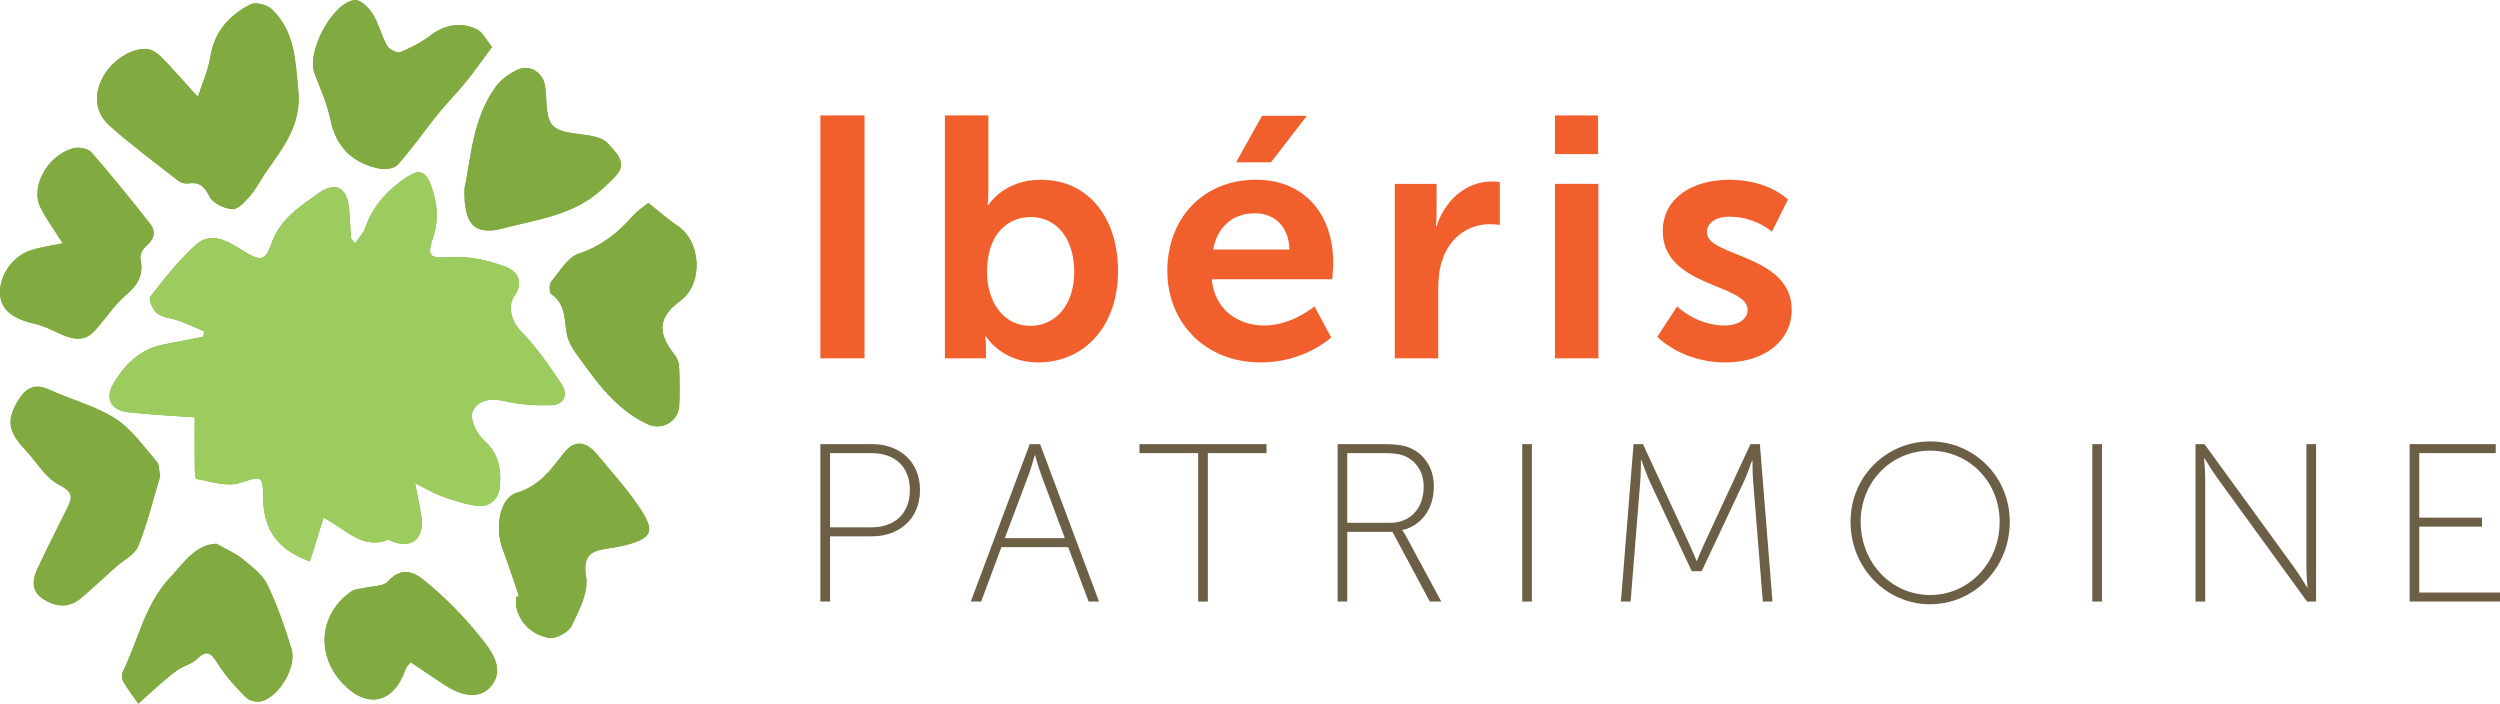
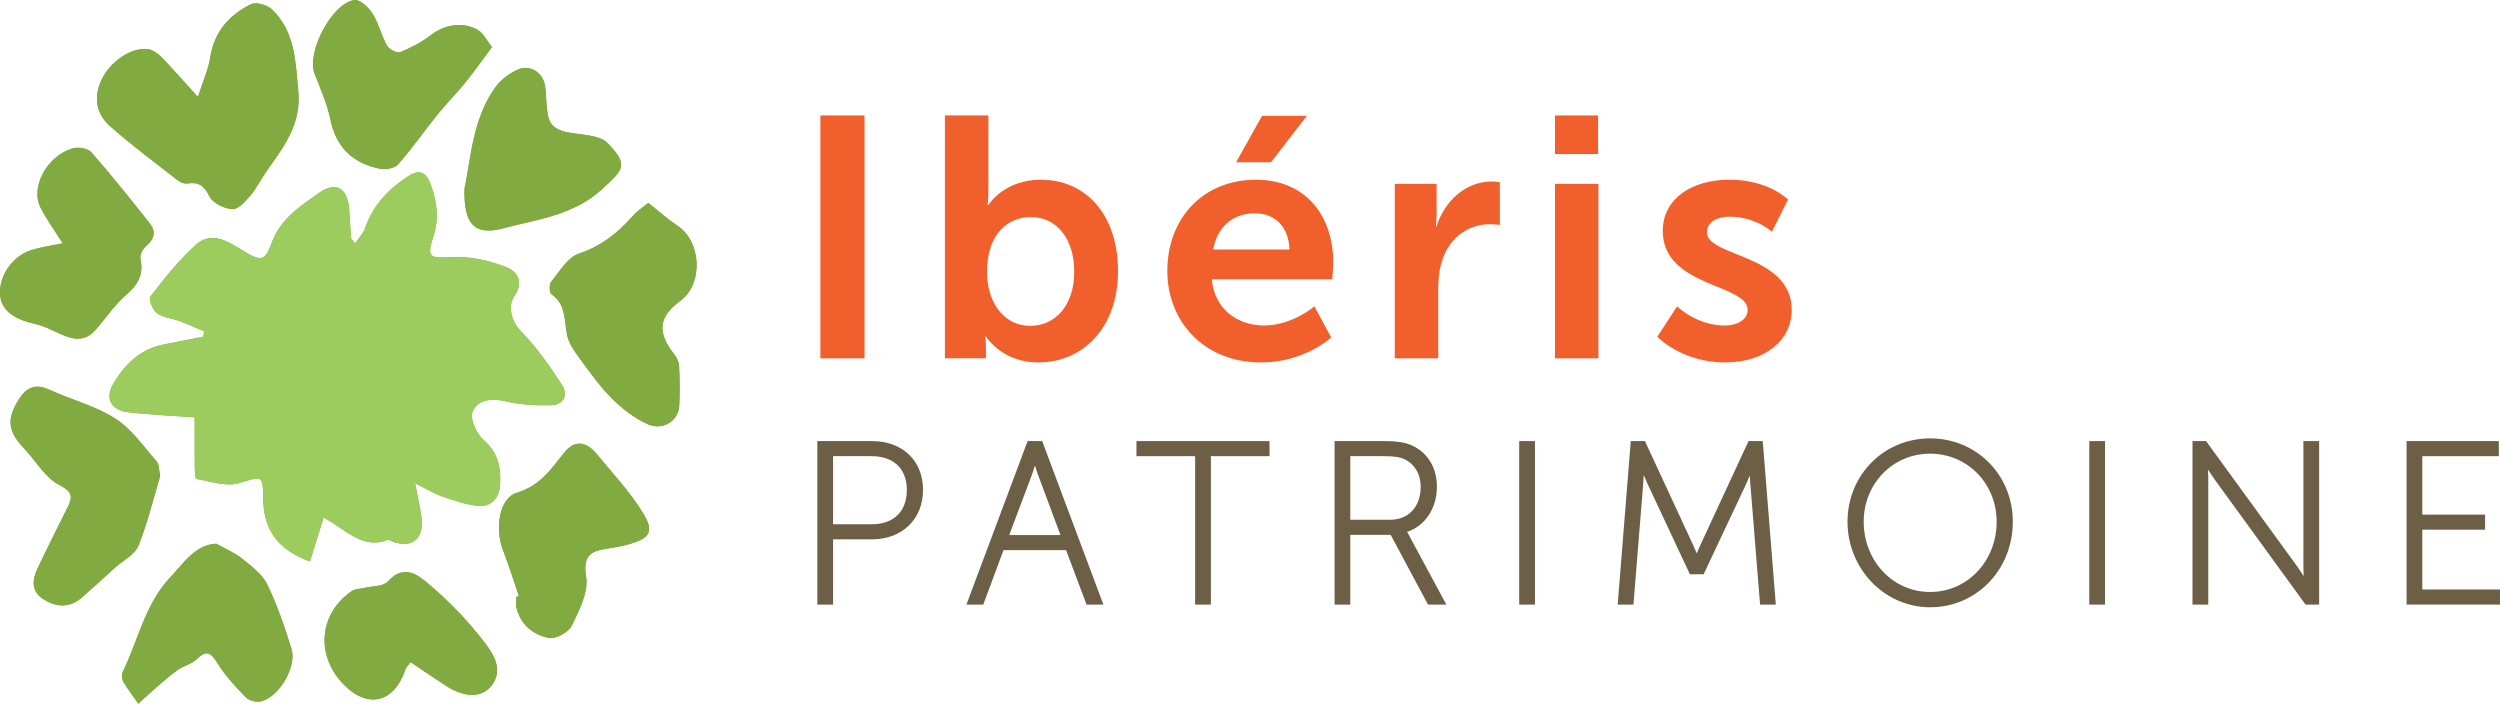
- <svg xmlns="http://www.w3.org/2000/svg" version="1.1" id="Layer_1" x="0px" y="0px" width="205.936px" height="57.961px" viewBox="41.031 115.019 205.936 57.961" enable-background="new 41.031 115.019 205.936 57.961" xml:space="preserve">
+ <svg xmlns="http://www.w3.org/2000/svg" version="1.1" id="Layer_1" x="0px" y="0px" width="205.934px" height="57.961px" viewBox="40.387 115.498 205.934 57.961" enable-background="new 40.387 115.498 205.934 57.961" xml:space="preserve">
  <g id="Modele">
</g>
  <g id="Layer_1_1_">
    <g>
      <g>
-         <path fill="#81AB40" d="M57.067,149.398c0,1.231-0.008,2.646,0.006,4.062c0.004,0.352,0.029,0.994,0.127,1.009     c1.174,0.195,2.469,0.658,3.516,0.343c1.861-0.561,1.973-0.766,1.994,1.28c0.025,2.722,1.359,4.261,3.848,5.175     c0.373-1.195,0.732-2.347,1.123-3.615c1.824,0.937,3.16,2.668,5.32,1.83c0.061-0.022,0.166,0.07,0.254,0.104     c1.697,0.677,2.75-0.168,2.484-2.021c-0.115-0.813-0.303-1.616-0.521-2.754c0.875,0.44,1.492,0.834,2.162,1.069     c0.957,0.337,1.941,0.671,2.943,0.802c1.115,0.145,1.811-0.61,1.889-1.637c0.107-1.395-0.102-2.695-1.324-3.763     c-0.588-0.513-1.168-1.739-0.938-2.323c0.418-1.059,1.574-1.159,2.771-0.879c1.201,0.281,2.477,0.35,3.715,0.314     c1.068-0.03,1.408-0.875,0.875-1.689c-1.006-1.533-2.066-3.069-3.342-4.374c-0.926-0.95-1.076-2.181-0.594-2.884     c0.932-1.365,0.102-2.151-0.713-2.455c-1.422-0.532-3.031-0.9-4.525-0.796c-1.572,0.108-1.994,0.04-1.465-1.509     c0.531-1.564,0.398-2.959-0.162-4.469c-0.475-1.268-1.119-1.185-2.002-0.591c-1.547,1.04-2.766,2.343-3.391,4.156     c-0.152,0.444-0.52,0.816-0.834,1.289c-0.24-0.307-0.342-0.377-0.346-0.451c-0.055-0.791-0.078-1.584-0.145-2.373     c-0.148-1.757-1.09-2.333-2.508-1.322c-1.525,1.086-3.154,2.117-3.861,4.077c-0.561,1.562-0.91,1.558-2.328,0.694     c-1.232-0.753-2.613-1.718-3.965-0.485c-1.385,1.261-2.566,2.758-3.721,4.243c-0.162,0.207,0.211,1.111,0.568,1.376     c0.498,0.365,1.225,0.402,1.836,0.629c0.693,0.257,1.363,0.567,2.045,0.854c-0.029,0.147-0.057,0.295-0.086,0.441     c-1.117,0.22-2.238,0.43-3.354,0.661c-1.875,0.391-3.119,1.639-4.041,3.191c-0.73,1.229-0.207,2.207,1.229,2.369     C53.353,149.182,55.112,149.255,57.067,149.398z" />
-         <path fill="#81AB40" d="M57.333,123.007c-1.201-1.323-2.082-2.337-3.018-3.294c-0.299-0.303-0.73-0.609-1.127-0.65     c-1.383-0.146-3.057,1.031-3.764,2.476c-0.707,1.448-0.49,2.826,0.643,3.842c1.795,1.605,3.742,3.038,5.643,4.523     c0.203,0.158,0.539,0.267,0.785,0.229c0.932-0.145,1.361,0.201,1.793,1.074c0.275,0.551,1.227,1.007,1.898,1.042     c0.48,0.025,1.072-0.661,1.482-1.14c0.5-0.587,0.846-1.303,1.289-1.941c1.393-2,2.908-3.863,2.65-6.618     c-0.234-2.466-0.258-4.929-2.188-6.769c-0.385-0.365-1.311-0.617-1.73-0.408c-1.773,0.886-3.01,2.257-3.334,4.353     C58.206,120.706,57.771,121.643,57.333,123.007z" />
-         <path fill="#81AB40" d="M94.433,131.732c-0.35,0.292-0.898,0.646-1.314,1.118c-1.225,1.386-2.578,2.449-4.408,3.062     c-0.92,0.31-1.582,1.47-2.275,2.313c-0.174,0.212-0.166,0.899,0.004,1.016c1.244,0.852,1.049,2.173,1.303,3.383     c0.145,0.686,0.607,1.337,1.039,1.925c0.848,1.151,1.684,2.336,2.695,3.338c0.84,0.836,1.844,1.598,2.914,2.079     c1.232,0.554,2.52-0.287,2.59-1.5c0.061-1.106,0.043-2.223-0.014-3.33c-0.018-0.339-0.217-0.712-0.438-0.987     c-1.385-1.76-1.234-3.052,0.535-4.343c1.922-1.401,1.758-4.901-0.256-6.214C96.058,133.103,95.388,132.489,94.433,131.732z" />
-         <path fill="#81AB40" d="M54.224,154.234c-0.109-0.5-0.074-0.961-0.285-1.201c-1.086-1.232-2.064-2.676-3.408-3.532     c-1.656-1.056-3.656-1.56-5.465-2.394c-1.145-0.524-1.887-0.136-2.477,0.804c-1.043,1.657-0.908,2.647,0.457,4.083     c0.949,0.999,1.691,2.361,2.844,2.958c1.074,0.558,1.166,0.938,0.723,1.834c-0.844,1.706-1.711,3.401-2.518,5.126     c-0.428,0.915-0.477,1.844,0.518,2.47c1.043,0.654,2.115,0.741,3.107-0.104c0.955-0.814,1.875-1.676,2.811-2.519     c0.652-0.583,1.602-1.049,1.896-1.776C53.188,158.1,53.663,156.1,54.224,154.234z" />
-         <path fill="#81AB40" d="M46.196,135.062c-0.85,0.18-1.762,0.298-2.623,0.574c-1.543,0.494-2.639,2.139-2.535,3.642     c0.084,1.256,1.035,2.003,2.863,2.418c0.732,0.165,1.428,0.523,2.121,0.84c1.006,0.461,1.984,0.645,2.82-0.281     c0.871-0.967,1.59-2.101,2.57-2.934c1.006-0.852,1.467-1.705,1.186-3.012c-0.064-0.306,0.215-0.81,0.486-1.038     c0.672-0.559,0.807-1.188,0.301-1.829c-1.572-1.996-3.162-3.979-4.836-5.888c-0.283-0.321-1.086-0.447-1.543-0.31     c-2.133,0.637-3.455,3.205-2.66,4.819C44.853,133.089,45.548,134.023,46.196,135.062z" />
-         <path fill="#81AB40" d="M81.558,118.897c-0.516-0.651-0.736-1.157-1.123-1.386c-1.266-0.745-2.76-0.477-3.918,0.406     c-0.756,0.579-1.631,1.041-2.516,1.399c-0.262,0.106-0.916-0.226-1.084-0.529c-0.471-0.834-0.684-1.819-1.188-2.626     c-0.32-0.512-1.027-1.191-1.482-1.139c-1.855,0.218-3.975,4.288-3.309,6.041c0.477,1.253,1.043,2.495,1.307,3.796     c0.469,2.306,1.848,3.598,4.051,4.055c0.475,0.097,1.232-0.019,1.514-0.339c1.16-1.317,2.17-2.769,3.273-4.137     c0.742-0.918,1.584-1.762,2.328-2.681C80.142,120.858,80.806,119.903,81.558,118.897z" />
-         <path fill="#81AB40" d="M58.853,159.807c-1.703,0.068-2.654,1.545-3.83,2.805c-2.074,2.22-2.604,5.175-3.889,7.764     c-0.105,0.212-0.061,0.595,0.066,0.811c0.365,0.623,0.811,1.201,1.223,1.795c0.527-0.477,1.049-0.961,1.588-1.427     c0.543-0.466,1.078-0.95,1.666-1.357c0.492-0.339,1.15-0.479,1.564-0.884c0.889-0.871,1.219-0.435,1.75,0.407     c0.633,1.005,1.465,1.9,2.305,2.753c0.262,0.268,0.861,0.41,1.238,0.32c1.471-0.352,2.961-2.835,2.51-4.306     c-0.553-1.814-1.18-3.63-2.004-5.332c-0.404-0.834-1.285-1.478-2.037-2.099C60.442,160.596,59.737,160.312,58.853,159.807z" />
-         <path fill="#81AB40" d="M83.772,164.117c-0.072,0.023-0.143,0.047-0.215,0.07c0,0.278-0.051,0.569,0.008,0.836     c0.324,1.434,1.369,2.285,2.676,2.541c0.564,0.109,1.621-0.459,1.881-0.996c0.617-1.266,1.4-2.784,1.188-4.043     c-0.361-2.142,0.84-2.168,2.188-2.391c0.414-0.066,0.826-0.144,1.229-0.255c1.857-0.51,2.232-1.047,1.246-2.641     c-1.064-1.72-2.479-3.23-3.771-4.804c-0.877-1.065-1.842-1.203-2.686-0.14c-1.1,1.383-1.977,2.724-3.91,3.313     c-1.486,0.455-1.814,3.004-1.146,4.715C82.944,161.572,83.339,162.854,83.772,164.117z" />
-         <path fill="#81AB40" d="M79.292,130.585c-0.061,2.918,0.809,3.885,3.248,3.23c2.764-0.74,5.686-1.044,8.041-3.173     c1.904-1.72,2.211-2.056,0.479-3.854c-0.256-0.269-0.686-0.423-1.062-0.518c-1.164-0.291-2.676-0.178-3.41-0.886     c-0.66-0.64-0.482-2.153-0.658-3.283c-0.176-1.104-1.232-1.808-2.277-1.336c-0.684,0.311-1.371,0.829-1.809,1.435     C79.972,124.798,79.837,127.94,79.292,130.585z" />
-         <path fill="#81AB40" d="M74.843,169.559c1.012,0.678,1.959,1.332,2.928,1.953c1.553,0.994,2.955,1.032,3.781-0.057     c0.934-1.229,0.152-2.521-0.529-3.415c-1.324-1.733-2.852-3.354-4.512-4.771c-0.91-0.773-2.131-1.92-3.541-0.341     c-0.373,0.416-1.271,0.357-1.93,0.52c-0.35,0.084-0.764,0.075-1.041,0.268c-2.676,1.849-2.984,5.228-0.725,7.617     c1.998,2.11,4.201,1.618,5.141-1.142C74.483,169.991,74.657,169.824,74.843,169.559z" />
-         <path fill="#9BCC5D" d="M57.067,149.398c-1.955-0.145-3.715-0.219-5.459-0.416c-1.436-0.162-1.959-1.14-1.229-2.369     c0.922-1.555,2.166-2.801,4.041-3.191c1.115-0.231,2.236-0.441,3.354-0.661c0.029-0.146,0.057-0.294,0.086-0.44     c-0.682-0.287-1.352-0.598-2.045-0.854c-0.611-0.227-1.338-0.264-1.836-0.629c-0.357-0.265-0.73-1.169-0.568-1.376     c1.154-1.485,2.336-2.982,3.721-4.243c1.352-1.231,2.732-0.268,3.965,0.485c1.418,0.863,1.768,0.868,2.328-0.694     c0.707-1.96,2.336-2.991,3.861-4.077c1.418-1.011,2.359-0.435,2.508,1.322c0.066,0.789,0.09,1.582,0.145,2.373     c0.004,0.074,0.105,0.145,0.346,0.451c0.314-0.473,0.682-0.845,0.834-1.289c0.625-1.813,1.844-3.116,3.391-4.156     c0.883-0.594,1.527-0.677,2.002,0.591c0.561,1.51,0.693,2.904,0.162,4.469c-0.529,1.549-0.107,1.617,1.465,1.509     c1.494-0.104,3.104,0.264,4.525,0.796c0.814,0.304,1.645,1.09,0.713,2.455c-0.482,0.703-0.332,1.934,0.594,2.884     c1.275,1.305,2.336,2.841,3.342,4.374c0.533,0.814,0.193,1.659-0.875,1.689c-1.238,0.033-2.514-0.033-3.715-0.314     c-1.197-0.279-2.354-0.18-2.771,0.879c-0.23,0.584,0.35,1.812,0.938,2.323c1.223,1.065,1.432,2.368,1.324,3.763     c-0.078,1.025-0.773,1.78-1.889,1.637c-1.002-0.131-1.986-0.465-2.943-0.802c-0.67-0.235-1.287-0.629-2.162-1.069     c0.219,1.138,0.406,1.939,0.521,2.754c0.266,1.853-0.787,2.697-2.484,2.021c-0.088-0.034-0.193-0.128-0.254-0.104     c-2.16,0.838-3.496-0.895-5.32-1.829c-0.391,1.269-0.75,2.419-1.123,3.614c-2.488-0.914-3.822-2.453-3.848-5.174     c-0.021-2.047-0.133-1.842-1.994-1.281c-1.047,0.315-2.342-0.146-3.516-0.342c-0.098-0.016-0.123-0.658-0.127-1.01     C57.06,152.046,57.067,150.631,57.067,149.398z" />
-         <path fill="#81AB40" d="M57.333,123.007c0.438-1.364,0.873-2.301,1.023-3.281c0.324-2.096,1.561-3.467,3.334-4.353     c0.42-0.209,1.346,0.043,1.73,0.408c1.93,1.84,1.953,4.303,2.188,6.769c0.258,2.755-1.258,4.618-2.65,6.618     c-0.443,0.639-0.789,1.354-1.289,1.941c-0.41,0.479-1.002,1.165-1.482,1.14c-0.672-0.035-1.623-0.491-1.898-1.042     c-0.432-0.873-0.861-1.219-1.793-1.074c-0.246,0.037-0.582-0.071-0.785-0.229c-1.9-1.485-3.848-2.918-5.643-4.523     c-1.133-1.016-1.35-2.394-0.643-3.842c0.707-1.444,2.381-2.622,3.764-2.476c0.396,0.041,0.828,0.348,1.127,0.65     C55.251,120.67,56.132,121.684,57.333,123.007z" />
-         <path fill="#81AB40" d="M94.433,131.732c0.955,0.757,1.625,1.37,2.375,1.86c2.014,1.312,2.178,4.812,0.256,6.214     c-1.77,1.291-1.92,2.583-0.535,4.343c0.221,0.275,0.42,0.648,0.438,0.987c0.057,1.107,0.074,2.224,0.014,3.33     c-0.07,1.213-1.357,2.054-2.59,1.5c-1.07-0.481-2.074-1.243-2.914-2.079c-1.012-1.002-1.848-2.187-2.695-3.338     c-0.432-0.588-0.895-1.239-1.039-1.925c-0.254-1.21-0.059-2.531-1.303-3.383c-0.17-0.116-0.178-0.804-0.004-1.016     c0.693-0.844,1.355-2.004,2.275-2.313c1.83-0.613,3.184-1.677,4.408-3.062C93.534,132.378,94.083,132.024,94.433,131.732z" />
-         <path fill="#81AB40" d="M54.224,154.234c-0.561,1.863-1.035,3.863-1.797,5.748c-0.295,0.729-1.244,1.193-1.896,1.776     c-0.936,0.843-1.855,1.703-2.811,2.519c-0.992,0.846-2.064,0.759-3.107,0.104c-0.994-0.626-0.945-1.555-0.518-2.47     c0.807-1.725,1.674-3.42,2.518-5.126c0.443-0.896,0.352-1.276-0.723-1.834c-1.152-0.597-1.895-1.959-2.844-2.958     c-1.365-1.436-1.5-2.426-0.457-4.083c0.59-0.938,1.332-1.328,2.477-0.804c1.809,0.834,3.809,1.338,5.465,2.394     c1.344,0.856,2.322,2.3,3.408,3.532C54.149,153.273,54.114,153.734,54.224,154.234z" />
-         <path fill="#81AB40" d="M46.196,135.062c-0.648-1.038-1.344-1.973-1.85-2.998c-0.795-1.614,0.527-4.183,2.66-4.819     c0.457-0.138,1.26-0.012,1.543,0.31c1.674,1.908,3.264,3.893,4.836,5.888c0.506,0.641,0.371,1.271-0.301,1.829     c-0.271,0.229-0.551,0.732-0.486,1.038c0.281,1.307-0.18,2.161-1.186,3.012c-0.98,0.833-1.699,1.967-2.57,2.934     c-0.836,0.926-1.814,0.742-2.82,0.281c-0.693-0.315-1.389-0.675-2.121-0.84c-1.828-0.415-2.779-1.162-2.863-2.418     c-0.104-1.503,0.992-3.147,2.535-3.643C44.435,135.359,45.347,135.241,46.196,135.062z" />
-         <path fill="#81AB40" d="M81.558,118.897c-0.752,1.006-1.416,1.961-2.146,2.861c-0.744,0.919-1.586,1.763-2.328,2.681     c-1.104,1.368-2.113,2.819-3.273,4.137c-0.281,0.32-1.039,0.436-1.514,0.339c-2.203-0.457-3.582-1.749-4.051-4.055     c-0.264-1.301-0.83-2.543-1.307-3.796c-0.666-1.753,1.453-5.823,3.309-6.041c0.455-0.053,1.162,0.627,1.482,1.139     c0.504,0.807,0.717,1.792,1.188,2.626c0.168,0.304,0.822,0.636,1.084,0.529c0.885-0.358,1.76-0.82,2.516-1.399     c1.158-0.883,2.652-1.151,3.918-0.406C80.821,117.74,81.042,118.246,81.558,118.897z" />
-         <path fill="#81AB40" d="M58.853,159.807c0.885,0.506,1.59,0.789,2.15,1.25c0.752,0.621,1.633,1.265,2.037,2.099     c0.824,1.702,1.451,3.518,2.004,5.332c0.451,1.471-1.039,3.954-2.51,4.306c-0.377,0.09-0.977-0.054-1.238-0.32     c-0.84-0.853-1.672-1.748-2.305-2.753c-0.531-0.842-0.861-1.278-1.75-0.407c-0.414,0.405-1.072,0.545-1.564,0.884     c-0.588,0.407-1.123,0.893-1.666,1.357c-0.539,0.466-1.061,0.95-1.588,1.427c-0.412-0.594-0.857-1.172-1.223-1.795     c-0.127-0.216-0.172-0.599-0.066-0.811c1.285-2.589,1.814-5.544,3.889-7.764C56.198,161.352,57.149,159.875,58.853,159.807z" />
-         <path fill="#81AB40" d="M83.772,164.117c-0.434-1.266-0.828-2.545-1.314-3.791c-0.668-1.711-0.34-4.26,1.146-4.715     c1.934-0.592,2.811-1.932,3.91-3.313c0.844-1.063,1.809-0.927,2.686,0.14c1.293,1.572,2.707,3.084,3.771,4.804     c0.986,1.594,0.611,2.131-1.246,2.641c-0.402,0.111-0.814,0.188-1.229,0.255c-1.348,0.223-2.549,0.249-2.188,2.392     c0.213,1.258-0.57,2.776-1.188,4.043c-0.26,0.536-1.316,1.104-1.881,0.995c-1.307-0.256-2.352-1.107-2.676-2.541     c-0.059-0.267-0.008-0.558-0.008-0.836C83.63,164.164,83.7,164.143,83.772,164.117z" />
-         <path fill="#81AB40" d="M79.292,130.585c0.545-2.645,0.68-5.787,2.551-8.385c0.438-0.605,1.125-1.124,1.809-1.435     c1.045-0.472,2.102,0.231,2.277,1.336c0.176,1.13-0.002,2.644,0.658,3.283c0.734,0.708,2.246,0.595,3.41,0.886     c0.377,0.095,0.807,0.249,1.062,0.518c1.732,1.799,1.426,2.135-0.479,3.854c-2.355,2.129-5.277,2.433-8.041,3.173     C80.101,134.47,79.231,133.503,79.292,130.585z" />
-         <path fill="#81AB40" d="M74.843,169.559c-0.186,0.267-0.359,0.434-0.428,0.635c-0.939,2.759-3.143,3.25-5.141,1.141     c-2.26-2.391-1.951-5.77,0.725-7.617c0.277-0.191,0.691-0.184,1.041-0.268c0.658-0.161,1.557-0.104,1.93-0.52     c1.41-1.58,2.631-0.434,3.541,0.342c1.66,1.414,3.188,3.035,4.512,4.77c0.682,0.895,1.463,2.186,0.529,3.415     c-0.826,1.089-2.229,1.051-3.781,0.057C76.802,170.891,75.854,170.234,74.843,169.559z" />
+         <path fill="#81AB40" d="M56.423,149.877c0,1.23-0.008,2.645,0.007,4.061c0.004,0.354,0.028,0.994,0.127,1.01     c1.174,0.195,2.469,0.658,3.516,0.344c1.861-0.562,1.973-0.768,1.994,1.279c0.025,2.723,1.359,4.262,3.848,5.176     c0.373-1.195,0.732-2.348,1.123-3.615c1.824,0.936,3.16,2.668,5.32,1.83c0.061-0.023,0.166,0.068,0.254,0.104     c1.697,0.678,2.75-0.168,2.484-2.021c-0.115-0.812-0.304-1.615-0.521-2.754c0.875,0.439,1.492,0.834,2.162,1.068     c0.957,0.338,1.941,0.672,2.943,0.803c1.114,0.145,1.811-0.609,1.889-1.637c0.107-1.395-0.102-2.695-1.324-3.764     c-0.588-0.512-1.168-1.738-0.938-2.322c0.418-1.059,1.573-1.16,2.771-0.879c1.201,0.281,2.478,0.35,3.715,0.314     c1.068-0.031,1.408-0.875,0.875-1.689c-1.006-1.533-2.065-3.068-3.342-4.375c-0.926-0.949-1.076-2.18-0.594-2.883     c0.932-1.365,0.102-2.152-0.713-2.455c-1.422-0.533-3.031-0.9-4.525-0.797c-1.572,0.109-1.994,0.041-1.465-1.508     c0.531-1.564,0.398-2.959-0.162-4.471c-0.475-1.268-1.119-1.184-2.002-0.59c-1.547,1.039-2.766,2.344-3.391,4.156     c-0.152,0.443-0.521,0.816-0.834,1.289c-0.24-0.307-0.343-0.377-0.347-0.451c-0.055-0.791-0.078-1.584-0.145-2.373     c-0.148-1.758-1.09-2.334-2.508-1.322c-1.525,1.086-3.154,2.117-3.861,4.076c-0.561,1.562-0.91,1.559-2.328,0.695     c-1.231-0.754-2.613-1.719-3.965-0.486c-1.385,1.262-2.566,2.76-3.721,4.244c-0.162,0.207,0.211,1.111,0.567,1.375     c0.498,0.365,1.226,0.402,1.836,0.629c0.693,0.258,1.363,0.568,2.045,0.855c-0.028,0.146-0.057,0.295-0.086,0.439     c-1.116,0.221-2.237,0.432-3.354,0.662c-1.875,0.391-3.119,1.639-4.041,3.191c-0.73,1.229-0.207,2.207,1.229,2.369     C52.709,149.66,54.469,149.732,56.423,149.877z" />
+         <path fill="#81AB40" d="M56.689,123.484c-1.201-1.322-2.082-2.336-3.019-3.293c-0.299-0.303-0.729-0.609-1.127-0.65     c-1.383-0.146-3.057,1.031-3.764,2.477c-0.707,1.447-0.49,2.826,0.643,3.842c1.796,1.605,3.742,3.037,5.644,4.523     c0.203,0.158,0.539,0.266,0.785,0.229c0.932-0.145,1.36,0.201,1.793,1.074c0.274,0.551,1.227,1.006,1.897,1.041     c0.48,0.025,1.072-0.66,1.482-1.139c0.5-0.588,0.846-1.303,1.289-1.941c1.393-2,2.908-3.863,2.649-6.619     c-0.233-2.465-0.258-4.928-2.188-6.768c-0.385-0.365-1.312-0.617-1.73-0.408c-1.772,0.887-3.01,2.256-3.334,4.354     C57.562,121.184,57.127,122.121,56.689,123.484z" />
+         <path fill="#81AB40" d="M93.789,132.211c-0.35,0.291-0.897,0.645-1.313,1.117c-1.226,1.387-2.578,2.449-4.408,3.062     c-0.92,0.311-1.582,1.469-2.275,2.312c-0.174,0.213-0.166,0.898,0.004,1.016c1.244,0.852,1.05,2.174,1.304,3.383     c0.145,0.688,0.606,1.338,1.039,1.926c0.848,1.15,1.684,2.336,2.694,3.338c0.84,0.836,1.845,1.598,2.914,2.078     c1.232,0.555,2.521-0.285,2.59-1.5c0.062-1.105,0.043-2.223-0.014-3.33c-0.018-0.338-0.217-0.711-0.438-0.986     c-1.386-1.76-1.234-3.051,0.534-4.342c1.923-1.402,1.759-4.902-0.256-6.215C95.414,133.582,94.744,132.967,93.789,132.211z" />
+         <path fill="#81AB40" d="M53.58,154.713c-0.108-0.5-0.074-0.961-0.285-1.201c-1.086-1.232-2.063-2.676-3.407-3.533     c-1.656-1.055-3.656-1.559-5.466-2.393c-1.145-0.525-1.887-0.137-2.477,0.803c-1.043,1.658-0.908,2.648,0.457,4.084     c0.949,0.998,1.691,2.361,2.844,2.957c1.074,0.559,1.166,0.939,0.724,1.834c-0.845,1.707-1.711,3.402-2.519,5.127     c-0.428,0.914-0.477,1.844,0.519,2.469c1.043,0.654,2.114,0.742,3.106-0.104c0.955-0.814,1.875-1.676,2.812-2.52     c0.651-0.582,1.602-1.049,1.896-1.775C52.544,158.578,53.019,156.578,53.58,154.713z" />
+         <path fill="#81AB40" d="M45.552,135.541c-0.851,0.18-1.763,0.297-2.623,0.574c-1.543,0.492-2.64,2.139-2.535,3.641     c0.084,1.256,1.035,2.004,2.862,2.418c0.732,0.166,1.429,0.523,2.121,0.84c1.007,0.461,1.984,0.646,2.82-0.281     c0.871-0.967,1.59-2.1,2.57-2.934c1.006-0.852,1.467-1.705,1.186-3.012c-0.063-0.307,0.215-0.811,0.486-1.037     c0.672-0.561,0.807-1.189,0.301-1.83c-1.572-1.996-3.162-3.979-4.836-5.887c-0.283-0.322-1.086-0.447-1.543-0.311     c-2.133,0.637-3.455,3.205-2.66,4.818C44.209,133.566,44.904,134.502,45.552,135.541z" />
+         <path fill="#81AB40" d="M80.914,119.375c-0.516-0.65-0.735-1.156-1.123-1.385c-1.266-0.746-2.76-0.479-3.918,0.404     c-0.756,0.58-1.631,1.041-2.516,1.4c-0.262,0.105-0.916-0.227-1.084-0.529c-0.471-0.834-0.685-1.82-1.188-2.627     c-0.319-0.512-1.026-1.189-1.481-1.139c-1.855,0.219-3.976,4.289-3.31,6.041c0.478,1.254,1.043,2.496,1.308,3.797     c0.469,2.305,1.848,3.598,4.051,4.055c0.475,0.098,1.232-0.02,1.514-0.34c1.16-1.316,2.17-2.768,3.273-4.137     c0.742-0.918,1.584-1.762,2.328-2.682C79.498,121.336,80.162,120.381,80.914,119.375z" />
+         <path fill="#81AB40" d="M58.209,160.285c-1.703,0.068-2.653,1.545-3.83,2.805c-2.073,2.221-2.604,5.176-3.889,7.764     c-0.104,0.213-0.061,0.596,0.066,0.812c0.364,0.623,0.811,1.201,1.223,1.795c0.527-0.479,1.049-0.961,1.588-1.428     c0.543-0.467,1.078-0.949,1.666-1.357c0.492-0.338,1.15-0.479,1.564-0.883c0.889-0.871,1.219-0.436,1.75,0.406     c0.633,1.006,1.465,1.9,2.305,2.754c0.262,0.268,0.861,0.408,1.238,0.318c1.471-0.352,2.961-2.834,2.51-4.305     c-0.553-1.814-1.18-3.631-2.004-5.332c-0.404-0.834-1.285-1.479-2.037-2.1C59.798,161.074,59.094,160.791,58.209,160.285z" />
+         <path fill="#81AB40" d="M83.128,164.596c-0.071,0.023-0.143,0.047-0.215,0.07c0,0.277-0.051,0.568,0.008,0.836     c0.324,1.434,1.369,2.285,2.677,2.541c0.563,0.107,1.621-0.459,1.881-0.996c0.617-1.268,1.399-2.785,1.188-4.043     c-0.36-2.143,0.84-2.168,2.188-2.393c0.414-0.064,0.826-0.143,1.229-0.254c1.857-0.51,2.232-1.047,1.246-2.641     c-1.063-1.721-2.479-3.23-3.771-4.805c-0.877-1.064-1.842-1.203-2.687-0.141c-1.1,1.383-1.977,2.725-3.91,3.314     c-1.485,0.455-1.813,3.004-1.146,4.715C82.301,162.051,82.695,163.332,83.128,164.596z" />
+         <path fill="#81AB40" d="M78.648,131.062c-0.062,2.918,0.809,3.887,3.248,3.23c2.764-0.74,5.686-1.043,8.041-3.172     c1.904-1.721,2.211-2.057,0.479-3.855c-0.256-0.268-0.686-0.422-1.062-0.518c-1.164-0.291-2.676-0.178-3.41-0.887     c-0.66-0.639-0.482-2.152-0.658-3.281c-0.176-1.105-1.231-1.809-2.276-1.336c-0.685,0.311-1.371,0.828-1.81,1.434     C79.328,125.275,79.193,128.418,78.648,131.062z" />
+         <path fill="#81AB40" d="M74.199,170.037c1.012,0.678,1.959,1.332,2.928,1.953c1.554,0.994,2.955,1.031,3.781-0.057     c0.935-1.229,0.152-2.521-0.529-3.416c-1.323-1.732-2.852-3.354-4.512-4.77c-0.91-0.773-2.131-1.92-3.541-0.342     c-0.373,0.416-1.271,0.357-1.93,0.52c-0.351,0.084-0.765,0.076-1.041,0.268c-2.676,1.85-2.984,5.229-0.726,7.617     c1.998,2.111,4.201,1.619,5.142-1.141C73.839,170.469,74.013,170.303,74.199,170.037z" />
+         <path fill="#9BCC5D" d="M56.423,149.877c-1.954-0.146-3.715-0.219-5.459-0.416c-1.436-0.162-1.959-1.141-1.229-2.369     c0.922-1.555,2.166-2.801,4.041-3.191c1.115-0.23,2.236-0.441,3.354-0.66c0.029-0.146,0.058-0.295,0.087-0.441     c-0.683-0.287-1.353-0.598-2.046-0.854c-0.61-0.227-1.338-0.264-1.836-0.629c-0.356-0.266-0.729-1.17-0.567-1.377     c1.153-1.484,2.336-2.98,3.721-4.242c1.352-1.23,2.732-0.268,3.965,0.484c1.418,0.863,1.769,0.869,2.328-0.693     c0.707-1.961,2.336-2.99,3.861-4.076c1.418-1.012,2.358-0.436,2.508,1.32c0.066,0.789,0.09,1.582,0.145,2.373     c0.005,0.074,0.105,0.146,0.347,0.451c0.313-0.473,0.682-0.844,0.834-1.289c0.625-1.812,1.844-3.115,3.391-4.156     c0.883-0.594,1.527-0.676,2.002,0.592c0.562,1.51,0.693,2.904,0.162,4.469c-0.529,1.549-0.107,1.617,1.465,1.51     c1.494-0.104,3.104,0.264,4.525,0.795c0.813,0.305,1.645,1.09,0.713,2.455c-0.482,0.703-0.332,1.936,0.594,2.885     c1.275,1.305,2.336,2.842,3.342,4.373c0.533,0.814,0.193,1.66-0.875,1.689c-1.237,0.033-2.514-0.033-3.715-0.314     c-1.196-0.277-2.354-0.18-2.771,0.879c-0.23,0.584,0.35,1.812,0.938,2.324c1.224,1.064,1.433,2.367,1.324,3.762     c-0.078,1.025-0.773,1.781-1.889,1.639c-1.002-0.131-1.986-0.465-2.943-0.803c-0.67-0.234-1.287-0.629-2.162-1.068     c0.219,1.137,0.406,1.938,0.521,2.754c0.266,1.852-0.787,2.697-2.484,2.02c-0.088-0.033-0.193-0.127-0.254-0.104     c-2.16,0.838-3.496-0.895-5.32-1.828c-0.391,1.27-0.75,2.418-1.123,3.613c-2.487-0.914-3.821-2.453-3.848-5.174     c-0.021-2.047-0.133-1.842-1.994-1.281c-1.047,0.314-2.342-0.146-3.516-0.342c-0.099-0.016-0.123-0.658-0.127-1.01     C56.416,152.523,56.423,151.109,56.423,149.877z" />
+         <path fill="#81AB40" d="M56.689,123.484c0.438-1.363,0.873-2.301,1.022-3.279c0.324-2.098,1.562-3.469,3.334-4.354     c0.421-0.209,1.347,0.043,1.73,0.408c1.93,1.84,1.953,4.303,2.188,6.768c0.259,2.756-1.258,4.619-2.649,6.619     c-0.443,0.639-0.789,1.354-1.289,1.941c-0.41,0.479-1.002,1.164-1.482,1.139c-0.672-0.035-1.623-0.49-1.897-1.041     c-0.433-0.873-0.861-1.219-1.793-1.074c-0.246,0.037-0.582-0.07-0.785-0.229c-1.9-1.486-3.848-2.918-5.643-4.523     c-1.134-1.016-1.351-2.395-0.644-3.842c0.707-1.445,2.381-2.623,3.764-2.477c0.396,0.041,0.828,0.348,1.127,0.65     C54.607,121.148,55.488,122.162,56.689,123.484z" />
+         <path fill="#81AB40" d="M93.789,132.211c0.955,0.756,1.625,1.369,2.375,1.859c2.015,1.312,2.179,4.812,0.256,6.215     c-1.77,1.291-1.92,2.582-0.534,4.342c0.221,0.275,0.42,0.648,0.438,0.988c0.057,1.105,0.074,2.223,0.014,3.328     c-0.069,1.215-1.356,2.055-2.59,1.5c-1.069-0.48-2.074-1.242-2.914-2.078c-1.012-1.002-1.848-2.188-2.694-3.338     c-0.433-0.588-0.896-1.238-1.039-1.926c-0.254-1.209-0.06-2.531-1.304-3.383c-0.17-0.115-0.178-0.803-0.004-1.016     c0.693-0.844,1.355-2.004,2.275-2.312c1.83-0.613,3.184-1.678,4.408-3.062C92.89,132.855,93.439,132.502,93.789,132.211z" />
+         <path fill="#81AB40" d="M53.58,154.713c-0.561,1.863-1.035,3.863-1.797,5.748c-0.295,0.729-1.244,1.191-1.896,1.775     c-0.937,0.844-1.855,1.703-2.812,2.52c-0.992,0.846-2.063,0.758-3.106,0.104c-0.994-0.627-0.945-1.555-0.519-2.471     c0.808-1.725,1.674-3.42,2.519-5.125c0.442-0.896,0.352-1.277-0.724-1.834c-1.151-0.598-1.895-1.959-2.844-2.959     c-1.365-1.436-1.5-2.426-0.457-4.082c0.59-0.938,1.332-1.328,2.477-0.805c1.81,0.834,3.81,1.338,5.466,2.395     c1.344,0.855,2.321,2.299,3.407,3.531C53.505,153.752,53.47,154.213,53.58,154.713z" />
+         <path fill="#81AB40" d="M45.552,135.541c-0.648-1.039-1.345-1.975-1.851-2.998c-0.795-1.615,0.527-4.184,2.66-4.82     c0.457-0.137,1.26-0.012,1.543,0.311c1.674,1.908,3.264,3.893,4.836,5.889c0.506,0.641,0.371,1.27-0.301,1.828     c-0.271,0.229-0.551,0.732-0.486,1.039c0.281,1.307-0.18,2.16-1.186,3.012c-0.98,0.832-1.699,1.967-2.57,2.934     c-0.836,0.926-1.813,0.742-2.82,0.281c-0.692-0.314-1.389-0.676-2.121-0.84c-1.827-0.416-2.778-1.162-2.862-2.418     c-0.104-1.504,0.992-3.148,2.535-3.645C43.791,135.838,44.703,135.719,45.552,135.541z" />
+         <path fill="#81AB40" d="M80.914,119.375c-0.752,1.006-1.416,1.961-2.146,2.861c-0.744,0.918-1.586,1.764-2.328,2.682     c-1.104,1.367-2.113,2.818-3.273,4.137c-0.28,0.32-1.039,0.436-1.514,0.338c-2.203-0.457-3.582-1.748-4.051-4.055     c-0.265-1.301-0.83-2.543-1.308-3.795c-0.666-1.754,1.453-5.824,3.31-6.041c0.455-0.053,1.162,0.627,1.481,1.139     c0.504,0.807,0.718,1.791,1.188,2.625c0.168,0.305,0.822,0.637,1.084,0.529c0.885-0.357,1.76-0.82,2.516-1.398     c1.158-0.883,2.652-1.15,3.918-0.406C80.177,118.219,80.398,118.725,80.914,119.375z" />
+         <path fill="#81AB40" d="M58.209,160.285c0.886,0.506,1.591,0.789,2.15,1.25c0.752,0.621,1.633,1.266,2.037,2.1     c0.824,1.701,1.451,3.518,2.004,5.332c0.451,1.471-1.039,3.953-2.51,4.305c-0.377,0.09-0.978-0.053-1.238-0.318     c-0.84-0.854-1.672-1.748-2.305-2.754c-0.531-0.842-0.861-1.277-1.75-0.406c-0.414,0.404-1.072,0.545-1.564,0.883     c-0.588,0.408-1.123,0.893-1.666,1.357c-0.539,0.467-1.061,0.949-1.588,1.428c-0.412-0.594-0.857-1.172-1.223-1.795     c-0.127-0.217-0.172-0.6-0.066-0.812c1.285-2.588,1.814-5.543,3.889-7.764C55.554,161.83,56.505,160.354,58.209,160.285z" />
+         <path fill="#81AB40" d="M83.128,164.596c-0.434-1.266-0.827-2.545-1.313-3.791c-0.668-1.711-0.34-4.26,1.146-4.715     c1.935-0.592,2.812-1.932,3.91-3.314c0.844-1.062,1.81-0.926,2.687,0.141c1.293,1.572,2.707,3.084,3.771,4.805     c0.986,1.594,0.611,2.131-1.246,2.641c-0.401,0.111-0.813,0.188-1.229,0.256c-1.349,0.223-2.549,0.248-2.188,2.391     c0.213,1.258-0.569,2.777-1.188,4.043c-0.26,0.537-1.316,1.105-1.881,0.996c-1.308-0.256-2.353-1.107-2.677-2.541     c-0.059-0.268-0.008-0.559-0.008-0.836C82.986,164.643,83.056,164.621,83.128,164.596z" />
+         <path fill="#81AB40" d="M78.648,131.062c0.545-2.645,0.68-5.787,2.551-8.385c0.438-0.604,1.125-1.123,1.81-1.434     c1.045-0.473,2.102,0.23,2.276,1.336c0.176,1.129-0.002,2.643,0.658,3.281c0.734,0.709,2.246,0.596,3.41,0.887     c0.377,0.096,0.807,0.25,1.062,0.518c1.732,1.799,1.427,2.135-0.479,3.855c-2.355,2.129-5.277,2.432-8.041,3.172     C79.457,134.949,78.587,133.98,78.648,131.062z" />
+         <path fill="#81AB40" d="M74.199,170.037c-0.186,0.268-0.359,0.434-0.428,0.635c-0.939,2.76-3.144,3.25-5.142,1.141     c-2.26-2.391-1.95-5.77,0.726-7.617c0.276-0.189,0.69-0.184,1.041-0.268c0.658-0.16,1.557-0.104,1.93-0.52     c1.41-1.58,2.631-0.434,3.541,0.342c1.66,1.414,3.188,3.035,4.512,4.77c0.683,0.896,1.464,2.188,0.529,3.416     c-0.826,1.088-2.229,1.051-3.781,0.057C76.158,171.369,75.21,170.713,74.199,170.037z" />
      </g>
      <g>
-         <path fill="#F1602C" d="M108.608,124.527h3.637v20.01h-3.637V124.527z" />
-         <path fill="#F1602C" d="M118.868,124.527h3.578v6.172c0,0.705-0.055,1.212-0.055,1.212h0.055c0,0,1.27-2.086,4.312-2.086     c3.889,0,6.369,3.072,6.369,7.525c0,4.565-2.789,7.524-6.594,7.524c-2.988,0-4.285-2.142-4.285-2.142h-0.055     c0,0,0.055,0.423,0.055,0.986v0.817h-3.381L118.868,124.527L118.868,124.527z M125.913,141.859c1.973,0,3.607-1.606,3.607-4.452     c0-2.734-1.465-4.51-3.578-4.51c-1.861,0-3.607,1.353-3.607,4.537C122.335,139.661,123.519,141.859,125.913,141.859z" />
-         <path fill="#F1602C" d="M144.487,129.825c4.143,0,6.369,3.016,6.369,6.82c0,0.423-0.086,1.381-0.086,1.381h-9.919     c0.227,2.509,2.17,3.806,4.312,3.806c2.311,0,4.143-1.579,4.143-1.579l1.381,2.565c0,0-2.196,2.057-5.776,2.057     c-4.764,0-7.723-3.438-7.723-7.524C137.187,132.926,140.202,129.825,144.487,129.825z M147.249,135.575     c-0.058-1.945-1.271-2.987-2.848-2.987c-1.832,0-3.1,1.127-3.438,2.987H147.249z M144.993,124.556h3.692l-2.959,3.833h-2.875     L144.993,124.556z" />
-         <path fill="#F1602C" d="M155.93,130.164h3.438v2.479c0,0.536-0.058,1.015-0.058,1.015h0.058c0.647-2.057,2.366-3.691,4.563-3.691     c0.34,0,0.648,0.056,0.648,0.056v3.523c0,0-0.365-0.057-0.846-0.057c-1.521,0-3.24,0.874-3.916,3.016     c-0.228,0.705-0.312,1.494-0.312,2.339v5.693h-3.58v-14.373H155.93z" />
-         <path fill="#F1602C" d="M169.12,124.527h3.551v3.185h-3.551V124.527z M169.12,130.164h3.578v14.373h-3.578V130.164z" />
-         <path fill="#F1602C" d="M179.182,140.253c0,0,1.577,1.579,3.918,1.579c1.014,0,1.889-0.451,1.889-1.297     c0-2.142-6.99-1.86-6.99-6.482c0-2.677,2.396-4.228,5.496-4.228c3.24,0,4.818,1.635,4.818,1.635l-1.324,2.649     c0,0-1.324-1.24-3.521-1.24c-0.932,0-1.832,0.395-1.832,1.297c0,2.029,6.988,1.775,6.988,6.397c0,2.396-2.086,4.312-5.496,4.312     c-3.578,0-5.58-2.113-5.58-2.113L179.182,140.253z" />
+         <path fill="#F1602C" d="M107.964,125.006h3.637v20.01h-3.637V125.006z" />
+         <path fill="#F1602C" d="M118.224,125.006h3.578v6.172c0,0.705-0.055,1.211-0.055,1.211h0.055c0,0,1.27-2.086,4.312-2.086     c3.889,0,6.369,3.072,6.369,7.525c0,4.564-2.789,7.523-6.594,7.523c-2.988,0-4.285-2.141-4.285-2.141h-0.055     c0,0,0.055,0.422,0.055,0.984v0.818h-3.381V125.006L118.224,125.006z M125.269,142.338c1.973,0,3.607-1.607,3.607-4.453     c0-2.734-1.465-4.51-3.578-4.51c-1.861,0-3.607,1.354-3.607,4.537C121.691,140.139,122.874,142.338,125.269,142.338z" />
+         <path fill="#F1602C" d="M143.843,130.303c4.143,0,6.369,3.016,6.369,6.82c0,0.424-0.086,1.381-0.086,1.381h-9.92     c0.229,2.51,2.17,3.807,4.312,3.807c2.311,0,4.143-1.58,4.143-1.58l1.381,2.566c0,0-2.195,2.057-5.775,2.057     c-4.764,0-7.723-3.438-7.723-7.523C136.542,133.404,139.558,130.303,143.843,130.303z M146.605,136.053     c-0.059-1.945-1.271-2.986-2.848-2.986c-1.832,0-3.1,1.127-3.438,2.986H146.605z M144.349,125.035h3.691l-2.959,3.832h-2.875     L144.349,125.035z" />
+         <path fill="#F1602C" d="M155.286,130.643h3.438v2.479c0,0.537-0.059,1.016-0.059,1.016h0.059     c0.646-2.057,2.365-3.691,4.562-3.691c0.34,0,0.648,0.057,0.648,0.057v3.521c0,0-0.365-0.057-0.846-0.057     c-1.521,0-3.24,0.875-3.916,3.016c-0.229,0.705-0.312,1.494-0.312,2.34v5.693h-3.58v-14.373H155.286z" />
+         <path fill="#F1602C" d="M168.476,125.006h3.551v3.184h-3.551V125.006z M168.476,130.643h3.578v14.373h-3.578V130.643z" />
+         <path fill="#F1602C" d="M178.538,140.73c0,0,1.576,1.58,3.918,1.58c1.014,0,1.889-0.451,1.889-1.297     c0-2.143-6.99-1.861-6.99-6.482c0-2.678,2.396-4.229,5.496-4.229c3.24,0,4.818,1.635,4.818,1.635l-1.324,2.65     c0,0-1.324-1.24-3.521-1.24c-0.932,0-1.832,0.395-1.832,1.297c0,2.029,6.988,1.775,6.988,6.396c0,2.396-2.086,4.312-5.496,4.312     c-3.578,0-5.58-2.113-5.58-2.113L178.538,140.73z" />
      </g>
      <g>
-         <path fill="#6D5E46" d="M108.608,151.604h4.26c2.262,0,3.947,1.427,3.947,3.779c0,2.354-1.686,3.815-3.947,3.815h-3.463v5.372     h-0.797V151.604z M112.833,158.457c1.889,0,3.148-1.13,3.148-3.074c0-1.945-1.26-3.038-3.148-3.038h-3.428v6.112H112.833z" />
-         <path fill="#6D5E46" d="M129.022,160.088h-5.502l-1.666,4.482H121l4.854-12.967h0.854l4.854,12.967h-0.854L129.022,160.088z      M126.263,152.529c0,0-0.277,1.001-0.482,1.557l-1.98,5.262h4.945l-1.963-5.262c-0.205-0.556-0.482-1.557-0.482-1.557H126.263z" />
-         <path fill="#6D5E46" d="M139.729,152.345h-4.834v-0.741h10.464v0.741h-4.833v12.227h-0.797V152.345z" />
-         <path fill="#6D5E46" d="M151.216,151.604h3.798c1.202,0,1.813,0.131,2.334,0.39c1.073,0.537,1.797,1.63,1.797,3.112     c0,1.853-1.074,3.24-2.595,3.574v0.037c0,0,0.13,0.148,0.298,0.463l2.907,5.392h-0.944l-3.074-5.742h-3.726v5.742h-0.795V151.604     z M155.529,158.087c1.705,0,2.779-1.223,2.779-2.981c0-1.148-0.574-2.075-1.52-2.502c-0.369-0.166-0.777-0.259-1.814-0.259     h-2.965v5.742H155.529z" />
-         <path fill="#6D5E46" d="M166.425,151.604h0.796v12.968h-0.796V151.604z" />
-         <path fill="#6D5E46" d="M175.593,151.604h0.777l3.778,8.15c0.297,0.63,0.631,1.464,0.631,1.464h0.037     c0,0,0.332-0.834,0.629-1.464l3.779-8.15h0.777l1.037,12.968h-0.795l-0.797-9.893c-0.057-0.63-0.057-1.723-0.057-1.723h-0.037     c0,0-0.369,1.093-0.666,1.723l-3.482,7.392h-0.816l-3.463-7.392c-0.277-0.61-0.686-1.76-0.686-1.76h-0.037c0,0,0,1.13-0.055,1.76     l-0.797,9.893h-0.797L175.593,151.604z" />
-         <path fill="#6D5E46" d="M200.025,151.381c3.613,0,6.56,2.891,6.56,6.613c0,3.816-2.944,6.799-6.56,6.799     c-3.61,0-6.557-2.982-6.557-6.799C193.471,154.271,196.415,151.381,200.025,151.381z M200.025,164.033     c3.168,0,5.726-2.631,5.726-6.039c0-3.315-2.558-5.854-5.726-5.854s-5.723,2.537-5.723,5.854     C194.305,161.402,196.857,164.033,200.025,164.033z" />
-         <path fill="#6D5E46" d="M213.384,151.604h0.796v12.968h-0.796V151.604z" />
-         <path fill="#6D5E46" d="M221.886,151.604h0.74l7.394,10.17c0.426,0.594,1.055,1.631,1.055,1.631h0.037     c0,0-0.092-0.981-0.092-1.631v-10.17h0.797v12.968h-0.742l-7.391-10.171c-0.427-0.592-1.058-1.629-1.058-1.629h-0.037     c0,0,0.095,0.98,0.095,1.629v10.171h-0.798V151.604z" />
-         <path fill="#6D5E46" d="M239.521,151.604h7.095v0.741h-6.3v5.316h5.17v0.739h-5.17v5.429h6.65v0.741h-7.445V151.604     L239.521,151.604z" />
+         <g>
+           <path fill="#6D5E46" d="M107.839,165.174v-13.217h4.385c2.436,0,4.072,1.569,4.072,3.904c0,2.356-1.637,3.939-4.072,3.939      h-3.338v5.373H107.839z M112.189,158.811c1.865,0,3.023-1.13,3.023-2.949c0-1.823-1.13-2.912-3.023-2.912h-3.303v5.861H112.189z      " />
+           <path fill="#6D5E46" d="M112.224,152.082c2.262,0,3.947,1.428,3.947,3.779c0,2.354-1.686,3.814-3.947,3.814h-3.463v5.373h-0.797      v-12.967H112.224 M108.761,158.936h3.428c1.889,0,3.148-1.131,3.148-3.074c0-1.945-1.26-3.037-3.148-3.037h-3.428V158.936       M112.224,151.832h-4.26h-0.25v0.25v12.967v0.25h0.25h0.797h0.25v-0.25v-5.123h3.213c2.471,0,4.197-1.672,4.197-4.064      C116.421,153.451,114.735,151.832,112.224,151.832L112.224,151.832z M109.011,153.074h3.178c1.814,0,2.898,1.042,2.898,2.787      c0,1.769-1.084,2.824-2.898,2.824h-3.178V153.074L109.011,153.074z" />
+         </g>
+         <g>
+           <path fill="#6D5E46" d="M129.977,165.174l-1.686-4.482h-5.328l-1.666,4.482h-1.121l4.947-13.217h1.027l4.947,13.217H129.977z       M127.923,159.701l-1.9-5.093c-0.129-0.352-0.285-0.869-0.385-1.212c-0.099,0.343-0.253,0.86-0.383,1.211l-1.917,5.094H127.923z      " />
+           <path fill="#6D5E46" d="M126.064,152.082l4.854,12.967h-0.854l-1.686-4.482h-5.502l-1.666,4.482h-0.854l4.854-12.967H126.064       M123.157,159.826h4.945l-1.963-5.262c-0.205-0.557-0.482-1.557-0.482-1.557h-0.039c0,0-0.275,1-0.48,1.557L123.157,159.826       M126.238,151.832h-0.174h-0.854h-0.174l-0.061,0.162l-4.854,12.967l-0.126,0.338h0.36h0.854h0.174l0.061-0.163l1.605-4.319      h5.155l1.624,4.32l0.062,0.162h0.173h0.854h0.36l-0.126-0.338l-4.854-12.967L126.238,151.832L126.238,151.832z M123.519,159.576      l1.854-4.924c0.086-0.232,0.182-0.537,0.267-0.815c0.084,0.278,0.181,0.582,0.267,0.813l1.837,4.926H123.519L123.519,159.576z" />
+         </g>
+         <g>
+           <polygon fill="#6D5E46" points="138.96,165.176 138.96,152.949 134.126,152.949 134.126,151.957 144.839,151.957       144.839,152.949 140.007,152.949 140.007,165.176     " />
+           <path fill="#6D5E46" d="M144.714,152.082v0.742h-4.832v12.227h-0.797v-12.227h-4.834v-0.742H144.714 M144.964,151.832h-0.25      h-10.463h-0.25v0.25v0.742v0.25h0.25h4.584v11.977v0.25h0.25h0.797h0.25v-0.25v-11.977h4.582h0.25v-0.25v-0.742V151.832      L144.964,151.832z" />
+         </g>
+         <g>
+           <path fill="#6D5E46" d="M158.092,165.176l-3.074-5.742h-3.526v5.742h-1.045v-13.219h3.924c1.137,0,1.807,0.113,2.39,0.403      c1.187,0.595,1.866,1.77,1.866,3.224c0,1.794-1.01,3.24-2.53,3.656c0.053,0.074,0.131,0.195,0.219,0.359l3.005,5.576H158.092z       M154.886,158.439c1.611,0,2.652-1.121,2.652-2.855c0-1.086-0.541-1.979-1.446-2.388c-0.347-0.156-0.747-0.247-1.763-0.247      h-2.84v5.49H154.886z" />
+           <path fill="#6D5E46" d="M154.37,152.082c1.201,0,1.812,0.131,2.334,0.391c1.072,0.537,1.797,1.629,1.797,3.111      c0,1.854-1.074,3.24-2.596,3.574v0.037c0,0,0.131,0.148,0.299,0.463l2.906,5.393h-0.943l-3.074-5.742h-3.727v5.742h-0.795      v-12.969H154.37 M151.365,158.564h3.521c1.703,0,2.777-1.223,2.777-2.98c0-1.148-0.574-2.074-1.52-2.502      c-0.369-0.166-0.777-0.258-1.814-0.258h-2.965V158.564 M154.37,151.832h-3.799h-0.25v0.25v12.969v0.25h0.25h0.795h0.25v-0.25      v-5.492h3.327l3.003,5.61l0.071,0.132h0.149h0.943h0.419l-0.199-0.369l-2.906-5.393c-0.047-0.088-0.091-0.163-0.131-0.228      c1.483-0.487,2.458-1.94,2.458-3.728c0-1.504-0.705-2.719-1.935-3.335C156.214,151.949,155.529,151.832,154.37,151.832      L154.37,151.832z M151.615,153.074h2.715c0.993,0,1.38,0.086,1.712,0.236c0.858,0.389,1.372,1.238,1.372,2.273      c0,1.658-0.992,2.73-2.527,2.73h-3.271V153.074L151.615,153.074z" />
+         </g>
+         <g>
+           <rect x="165.656" y="151.957" fill="#6D5E46" width="1.047" height="13.219" />
+           <path fill="#6D5E46" d="M166.577,152.082v12.969h-0.797v-12.969H166.577 M166.827,151.832h-0.25h-0.797h-0.25v0.25v12.969v0.25      h0.25h0.797h0.25v-0.25v-12.969V151.832L166.827,151.832z" />
+         </g>
+         <g>
+           <path fill="#6D5E46" d="M185.484,165.176l-0.807-10.008c-0.029-0.326-0.043-0.771-0.05-1.128      c-0.133,0.364-0.312,0.831-0.472,1.172l-3.517,7.462h-0.975l-3.497-7.463c-0.155-0.342-0.348-0.842-0.49-1.225      c-0.006,0.373-0.021,0.845-0.049,1.183l-0.807,10.007h-1.048l1.06-13.219h0.973l3.811,8.223c0.199,0.42,0.415,0.932,0.537,1.228      c0.121-0.296,0.336-0.808,0.535-1.229l3.811-8.222h0.973l1.058,13.219H185.484z" />
+           <path fill="#6D5E46" d="M185.357,152.082l1.037,12.969h-0.795l-0.797-9.893c-0.057-0.631-0.057-1.725-0.057-1.725h-0.037      c0,0-0.369,1.094-0.666,1.725l-3.482,7.391h-0.816l-3.463-7.391c-0.277-0.611-0.686-1.762-0.686-1.762h-0.037      c0,0,0,1.131-0.055,1.762l-0.797,9.893h-0.797l1.039-12.969h0.777l3.777,8.15c0.299,0.629,0.633,1.463,0.633,1.463h0.035      c0,0,0.332-0.834,0.631-1.463l3.777-8.15H185.357 M185.587,151.832h-0.23h-0.777h-0.16l-0.066,0.145l-3.777,8.15      c-0.148,0.312-0.303,0.669-0.422,0.954c-0.121-0.286-0.276-0.644-0.425-0.956l-3.776-8.148l-0.066-0.145h-0.16h-0.777h-0.23      l-0.019,0.23l-1.039,12.969l-0.021,0.27h0.271h0.797h0.23l0.019-0.23l0.797-9.893c0.015-0.163,0.024-0.358,0.032-0.559      c0.092,0.23,0.186,0.459,0.269,0.643l3.464,7.393l0.067,0.145h0.159h0.816h0.158l0.068-0.144l3.482-7.391      c0.082-0.175,0.169-0.382,0.252-0.593c0.008,0.182,0.019,0.357,0.032,0.509l0.797,9.89l0.019,0.23h0.23h0.795h0.271l-0.021-0.27      l-1.037-12.969L185.587,151.832L185.587,151.832z" />
+         </g>
+         <g>
+           <path fill="#6D5E46" d="M199.38,165.396c-3.685,0-6.682-3.106-6.682-6.924c0.004-3.778,2.938-6.738,6.682-6.738      c3.749,0,6.686,2.96,6.686,6.738C206.066,162.355,203.129,165.396,199.38,165.396z M199.38,152.744      c-3.139,0-5.598,2.517-5.598,5.729c0.004,3.316,2.463,5.914,5.598,5.914c3.141,0,5.602-2.598,5.602-5.914      C204.982,155.261,202.521,152.744,199.38,152.744z" />
+           <path fill="#6D5E46" d="M199.38,151.859c3.613,0,6.561,2.891,6.561,6.613c0,3.816-2.943,6.799-6.561,6.799      c-3.609,0-6.557-2.982-6.557-6.799C192.827,154.75,195.771,151.859,199.38,151.859 M199.38,164.512      c3.168,0,5.727-2.631,5.727-6.039c0-3.314-2.559-5.854-5.727-5.854s-5.723,2.535-5.723,5.854      C193.661,161.881,196.212,164.512,199.38,164.512 M199.38,151.609c-3.812,0-6.803,3.015-6.807,6.863      c0,3.887,3.054,7.049,6.807,7.049c3.819,0,6.811-3.096,6.811-7.049C206.191,154.624,203.199,151.609,199.38,151.609      L199.38,151.609z M199.38,164.262c-3.064,0-5.469-2.543-5.473-5.789c0-3.143,2.404-5.604,5.473-5.604      c3.071,0,5.477,2.461,5.477,5.604C204.857,161.719,202.451,164.262,199.38,164.262L199.38,164.262z" />
+         </g>
+         <g>
+           <rect x="212.615" y="151.957" fill="#6D5E46" width="1.047" height="13.219" />
+           <path fill="#6D5E46" d="M213.536,152.082v12.969h-0.797v-12.969H213.536 M213.786,151.832h-0.25h-0.797h-0.25v0.25v12.969v0.25      h0.25h0.797h0.25v-0.25v-12.969V151.832L213.786,151.832z" />
+         </g>
+         <g>
+           <path fill="#6D5E46" d="M230.367,165.176l-7.429-10.224c-0.264-0.365-0.606-0.902-0.831-1.261      c0.027,0.345,0.058,0.82,0.058,1.188v10.297h-1.049v-13.219h0.929l7.433,10.222c0.263,0.367,0.605,0.905,0.829,1.264      c-0.026-0.345-0.056-0.821-0.056-1.19v-10.295h1.047v13.219H230.367z" />
+           <path fill="#6D5E46" d="M231.173,152.082v12.969h-0.742l-7.391-10.172c-0.428-0.592-1.059-1.629-1.059-1.629h-0.037      c0,0,0.096,0.98,0.096,1.629v10.172h-0.799v-12.969h0.74l7.395,10.17c0.426,0.594,1.055,1.631,1.055,1.631h0.037      c0,0-0.092-0.98-0.092-1.631v-10.17H231.173 M231.423,151.832h-0.25h-0.797h-0.25v0.25v10.17c0,0.217,0.01,0.468,0.023,0.707      c-0.186-0.29-0.395-0.607-0.57-0.853l-7.396-10.171l-0.075-0.104h-0.127h-0.74h-0.25v0.25v12.969v0.25h0.25h0.799h0.25v-0.25      v-10.172c0-0.216-0.01-0.465-0.023-0.703c0.186,0.289,0.395,0.605,0.57,0.85l7.392,10.172l0.075,0.104h0.127h0.742h0.25v-0.25      v-12.969V151.832L231.423,151.832z" />
+         </g>
+         <g>
+           <polygon fill="#6D5E46" points="238.751,165.174 238.751,151.957 246.097,151.957 246.097,152.949 239.796,152.949       239.796,158.014 244.968,158.014 244.968,159.004 239.796,159.004 239.796,164.182 246.447,164.182 246.447,165.174     " />
+           <path fill="#6D5E46" d="M245.972,152.082v0.742h-6.301v5.314h5.172v0.74h-5.172v5.428h6.65v0.742h-7.445v-12.967H245.972       M246.222,151.832h-0.25h-7.096h-0.25v0.25v12.967v0.25h0.25h7.445h0.25v-0.25v-0.742v-0.25h-0.25h-6.4v-4.928h4.922h0.25v-0.25      v-0.74v-0.25h-0.25h-4.922v-4.814h6.051h0.25v-0.25v-0.742V151.832L246.222,151.832z" />
+         </g>
      </g>
    </g>
  </g>
</svg>
